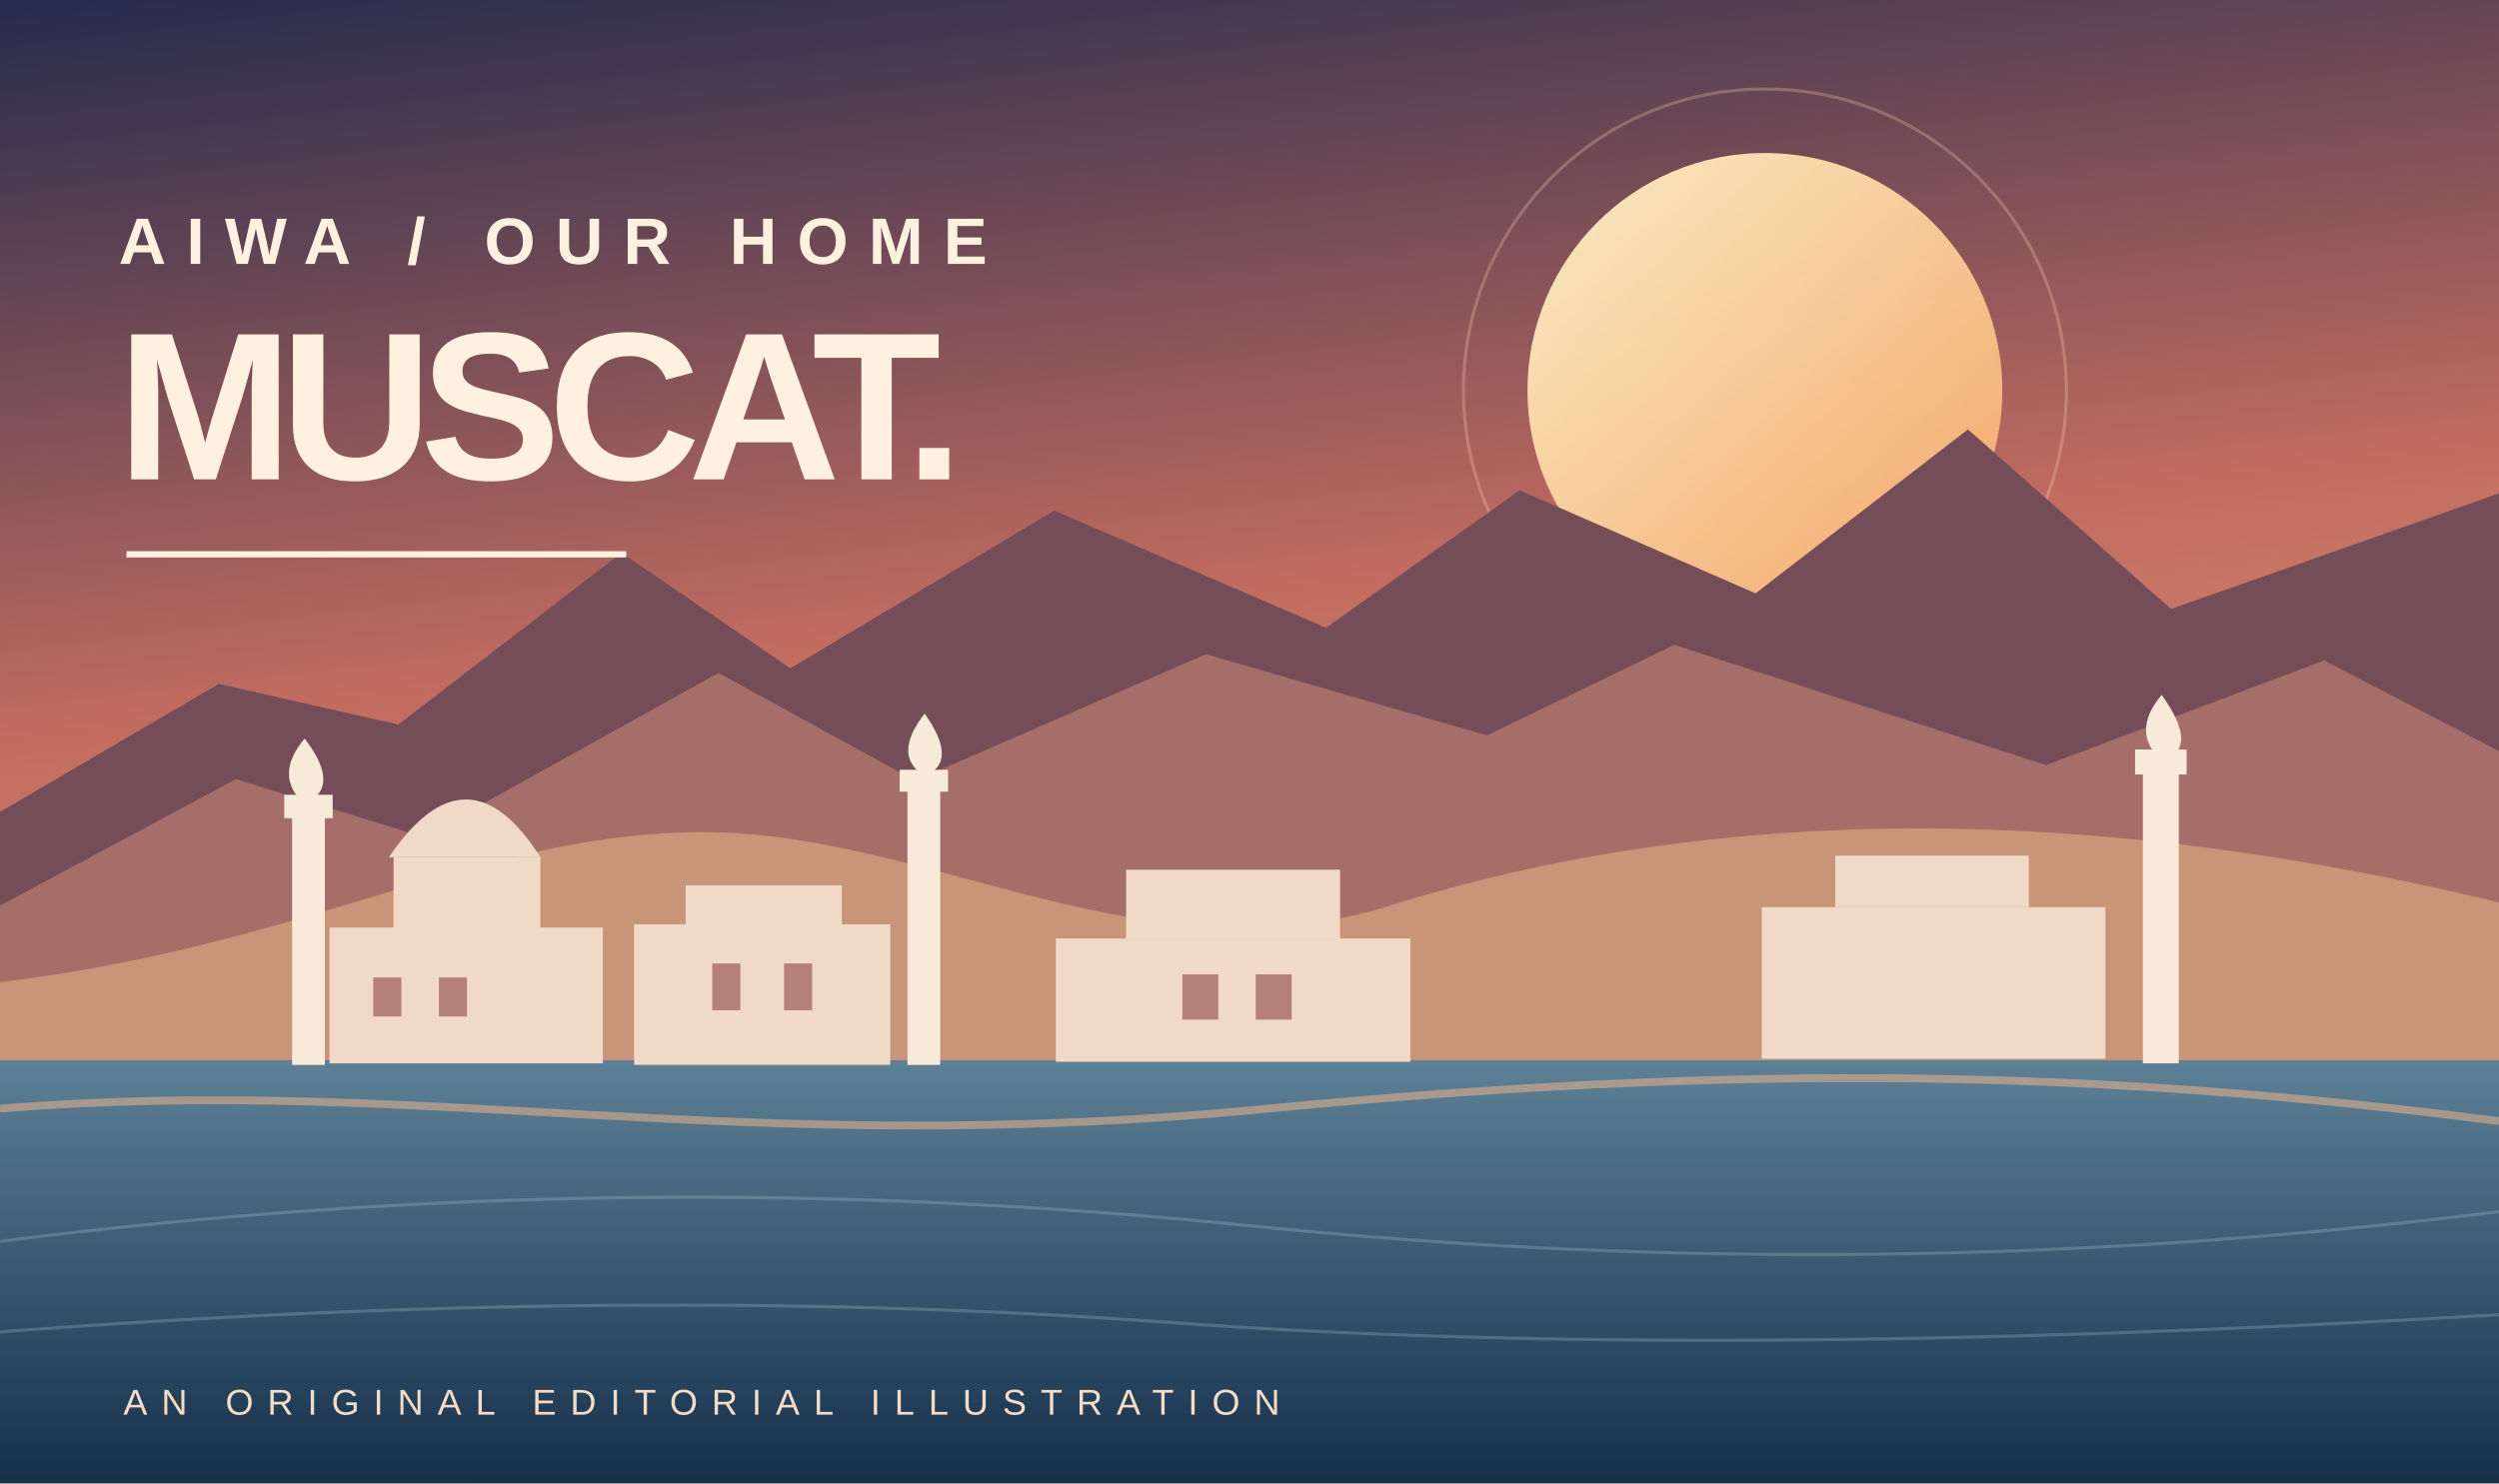
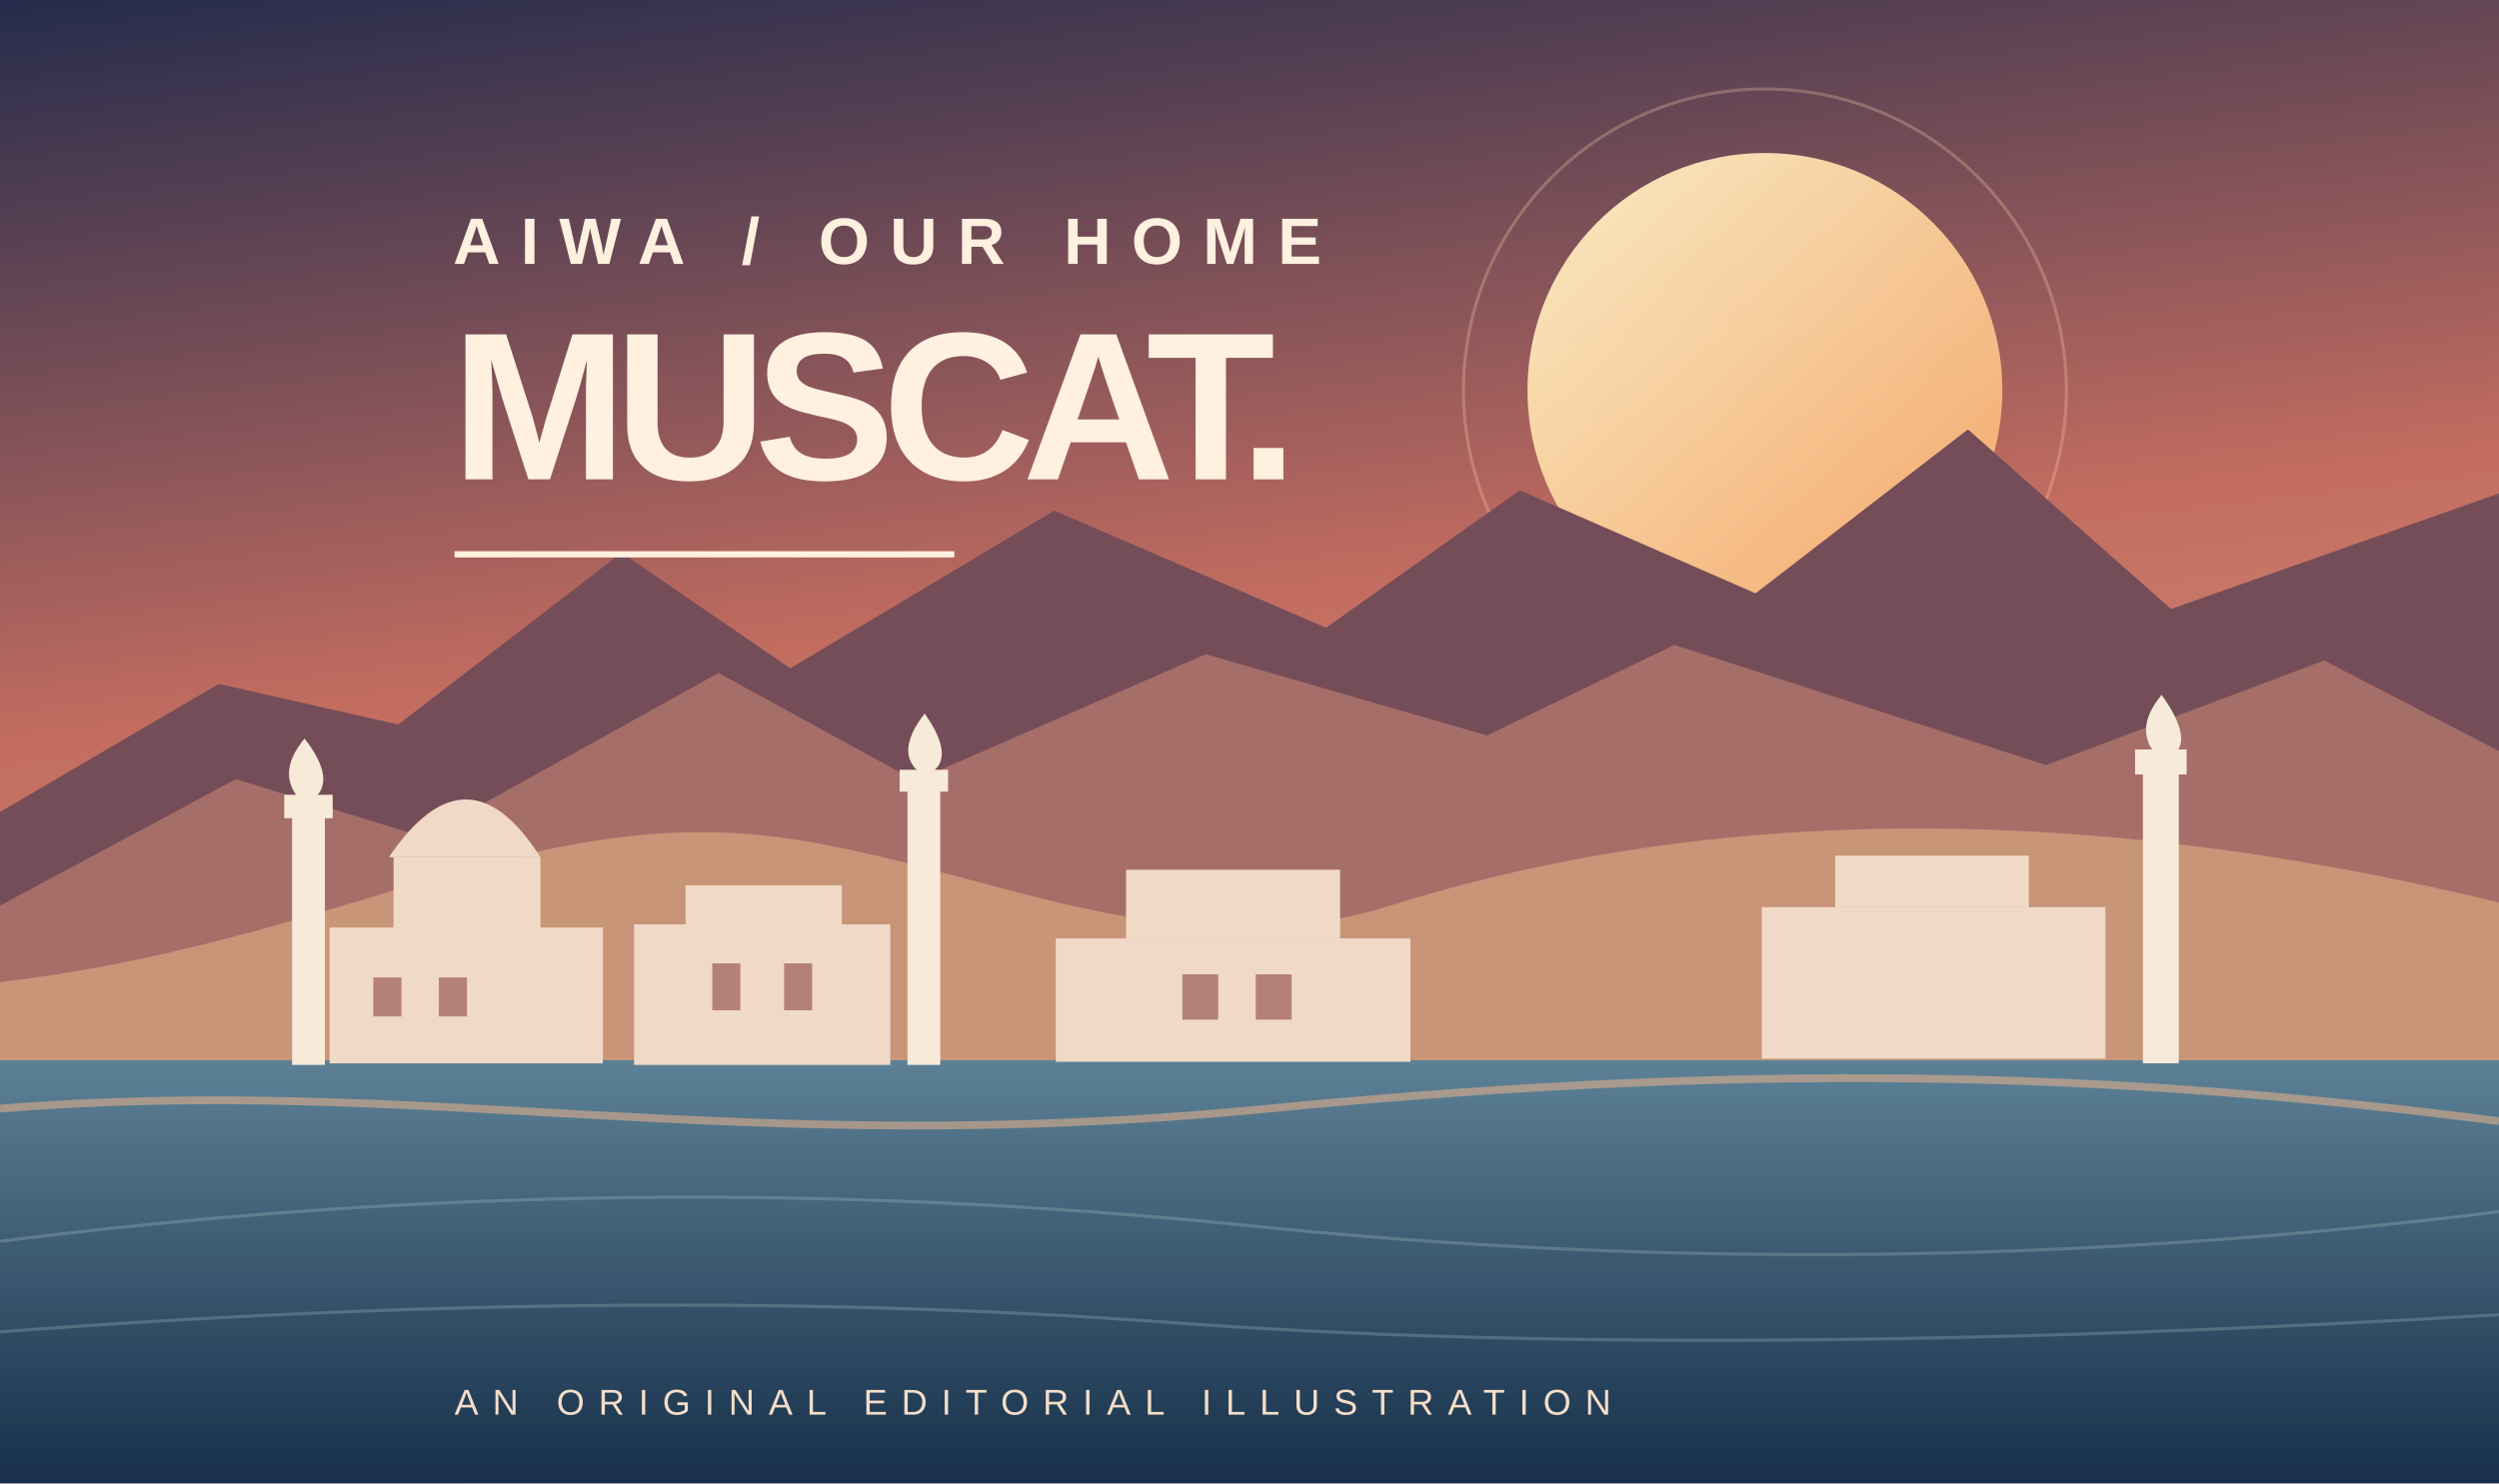
<svg xmlns="http://www.w3.org/2000/svg" viewBox="0 0 1600 950" width="1600" height="950" role="img" aria-label="Original imagined Muscat shoreline artwork">
  <defs>
    <linearGradient id="sky" x1="0" x2=".2" y1="0" y2="1">
      <stop stop-color="#242b4c" />
      <stop offset=".48" stop-color="#c26c60" />
      <stop offset="1" stop-color="#e0b18c" />
    </linearGradient>
    <linearGradient id="sea" x1="0" x2="0" y1="0" y2="1">
      <stop stop-color="#5c8196" />
      <stop offset="1" stop-color="#172f4a" />
    </linearGradient>
    <linearGradient id="sun" x1="0" x2=".9" y1="0" y2="1">
      <stop stop-color="#fff3ca" />
      <stop offset="1" stop-color="#f5a96a" />
    </linearGradient>
  </defs>
  <rect width="1600" height="950" fill="url(#sky)" />
  <circle cx="1130" cy="250" r="152" fill="url(#sun)" opacity=".96" />
  <circle cx="1130" cy="250" r="193" fill="none" stroke="#ffd8ae" stroke-opacity=".27" stroke-width="2" />
  <path d="M0 520 140 438 255 464 398 354 506 428 675 327 849 402 973 314 1124 380 1260 275 1390 390 1600 316v420H0Z" fill="#754d58" />
  <path d="M0 580 151 499 271 536 460 431 586 500 772 419 952 471 1072 413 1310 490 1488 423 1600 481v278H0Z" fill="#a66e69" />
  <path d="M0 629c200-24 312-98 455-96s279 96 435 47 389-80 710-2v222H0Z" fill="#c99579" />
  <rect y="679" width="1600" height="271" fill="url(#sea)" />
  <path d="M0 710c270-22 474 33 812 0s570-20 788 8" fill="none" stroke="#f5b78a" stroke-width="5" stroke-opacity=".52" />
  <path d="M0 795q400-51 800-10t800-9M0 853q408-31 750-6t850-5" fill="none" stroke="#bcd4d3" stroke-width="2" stroke-opacity=".25" />
  <g fill="#f0dac7">
    <path d="M211 594h175v87H211Z" />
    <path d="M252 549h94v46h-94Z" />
    <path d="M249 549q50-74 97 0Z" />
    <path d="M406 592h164v90H406Z" />
    <path d="M439 567h100v25H439Z" />
    <path d="M676 601h227v79H676Z" />
    <path d="M721 557h137v44H721Z" />
    <path d="M1128 581h220v97h-220Z" />
    <path d="M1175 548h124v33h-124Z" />
  </g>
  <g fill="#f7ead8">
    <path d="M187 520h21v162h-21Z" />
    <path d="M182 509h31v15h-31Z" />
    <path d="M195 473q24 31 0 42-20-18 0-42" />
    <path d="M581 504h21v178h-21Z" />
    <path d="M576 493h31v14h-31Z" />
    <path d="M592 457q22 31 0 40-21-13 0-40" />
    <path d="M1372 493h23v188h-23Z" />
    <path d="M1367 480h33v16h-33Z" />
    <path d="M1384 445q25 35 0 42-20-18 0-42" />
  </g>
  <g fill="#b58079">
    <rect x="239" y="626" width="18" height="25" />
    <rect x="281" y="626" width="18" height="25" />
    <rect x="456" y="617" width="18" height="30" />
    <rect x="502" y="617" width="18" height="30" />
    <rect x="757" y="624" width="23" height="29" />
    <rect x="804" y="624" width="23" height="29" />
  </g>
-   <text x="76" y="169" font-family="Arial" font-weight="900" font-size="42" fill="#fff0df" letter-spacing="13">AIWA / OUR HOME</text>
-   <text x="75" y="307" font-family="Arial" font-weight="900" font-size="135" fill="#fff0df" letter-spacing="-8">MUSCAT.</text>
-   <path d="M81 355h320" stroke="#fff0df" stroke-width="4" />
-   <text x="79" y="906" font-family="Arial" font-size="23" fill="#f4ddc8" letter-spacing="9">AN ORIGINAL EDITORIAL ILLUSTRATION</text>
+   <text x="290" y="169" font-family="Arial" font-weight="900" font-size="42" fill="#fff0df" letter-spacing="13">AIWA / OUR HOME</text>
+   <text x="289" y="307" font-family="Arial" font-weight="900" font-size="135" fill="#fff0df" letter-spacing="-8">MUSCAT.</text>
+   <path d="M291 355h320" stroke="#fff0df" stroke-width="4" />
+   <text x="291" y="906" font-family="Arial" font-size="23" fill="#f4ddc8" letter-spacing="9">AN ORIGINAL EDITORIAL ILLUSTRATION</text>
</svg>
